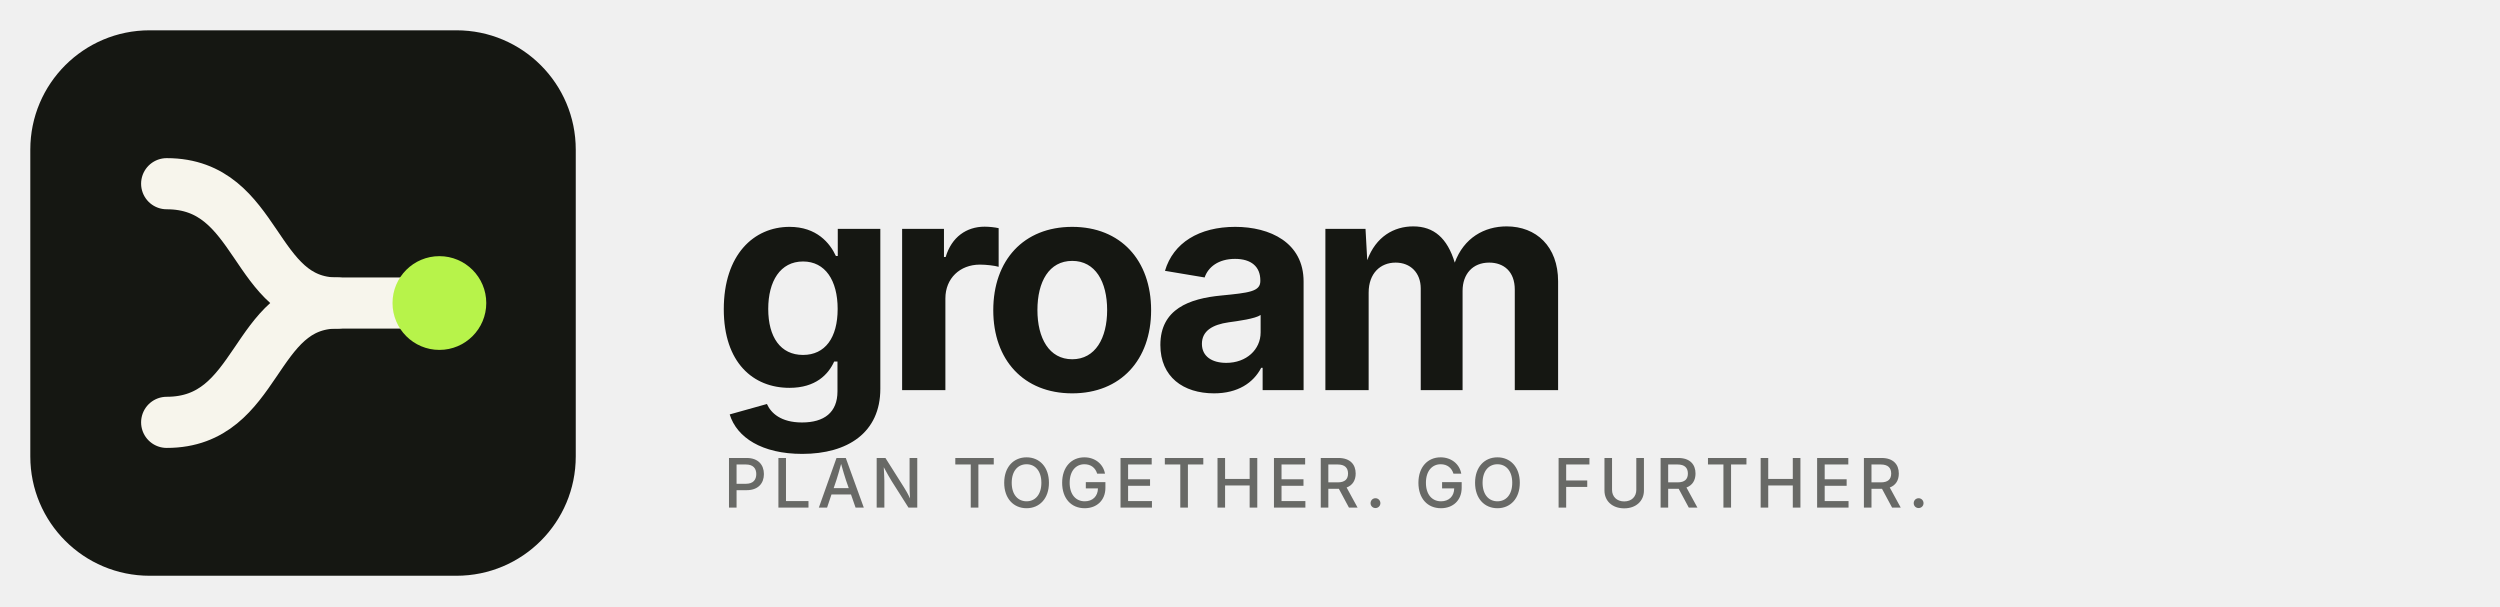
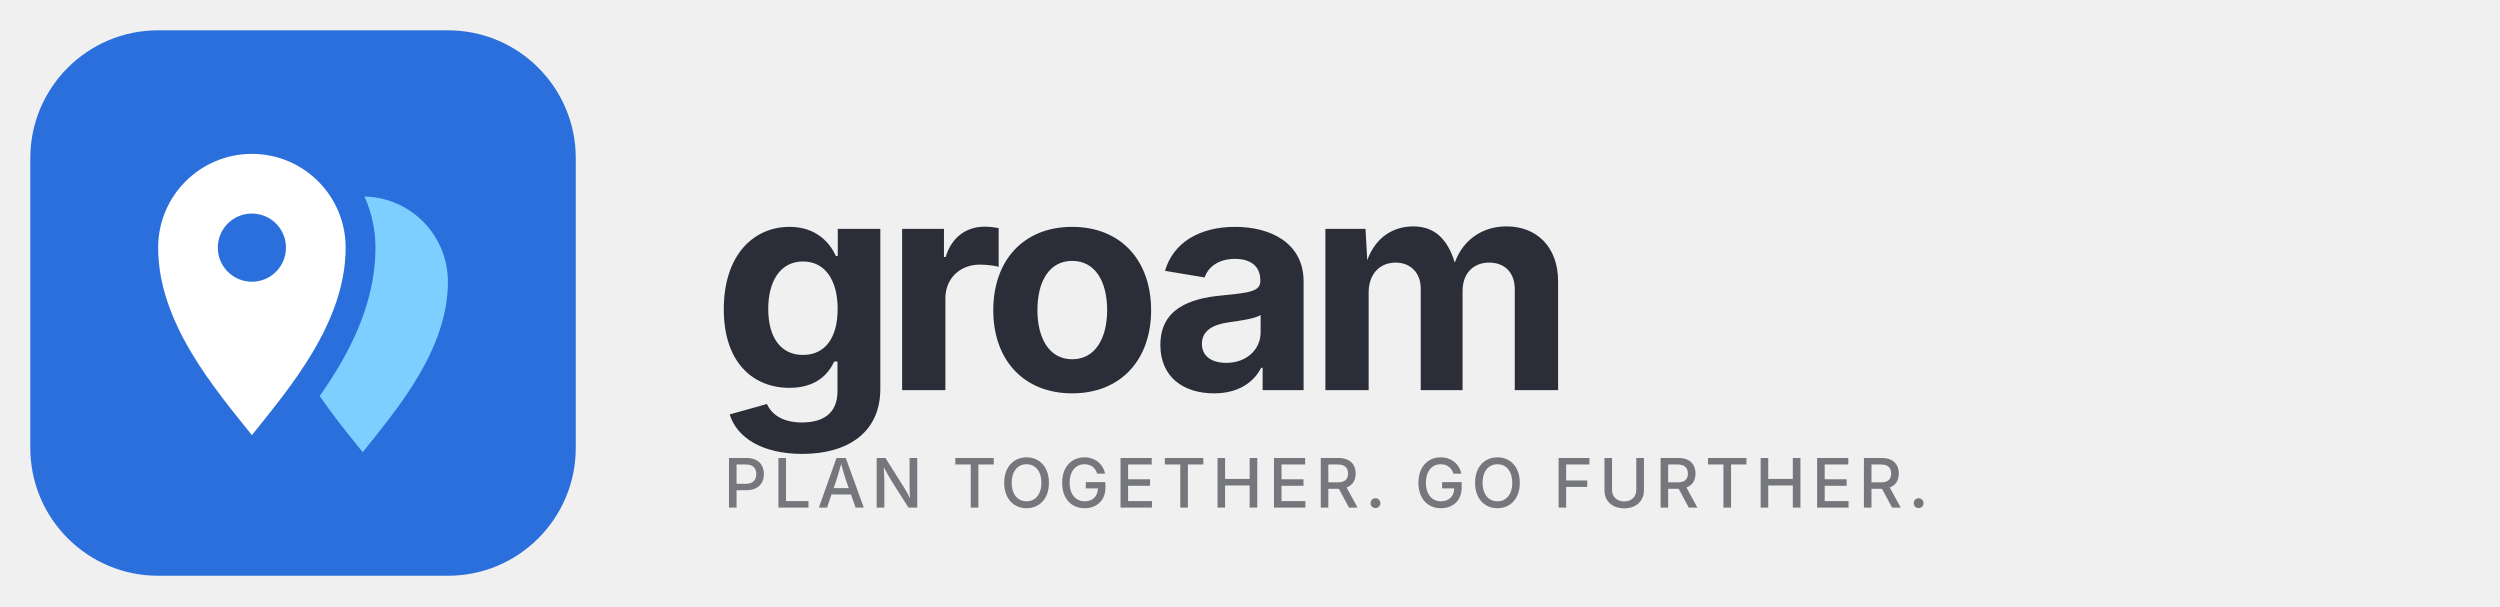
<svg xmlns="http://www.w3.org/2000/svg" viewBox="0 0 660 160" fill="none">
-   <rect x="8" y="8" width="144" height="144" rx="31.5" fill="#151712" />
-   <path d="M16 18C27 18 26 32 36 32H48" stroke="#f7f5ec" stroke-width="6" stroke-linecap="round" stroke-linejoin="round" transform="translate(8 8) scale(2.25)" />
-   <path d="M16 46C27 46 26 32 36 32" stroke="#f7f5ec" stroke-width="6" stroke-linecap="round" stroke-linejoin="round" transform="translate(8 8) scale(2.25)" />
-   <circle cx="116" cy="80" r="12.375" fill="#b7f34a" />
-   <text x="188" y="103" fill="#151712" font-family="Google Sans Flex, Inter, ui-sans-serif, system-ui, sans-serif" font-size="78" font-weight="650" letter-spacing="-4">groam</text>
-   <text x="191" y="134" fill="#151712" fill-opacity="0.62" font-family="Google Sans Flex, Inter, ui-sans-serif, system-ui, sans-serif" font-size="18" font-weight="550" letter-spacing="1.5">PLAN TOGETHER. GO FURTHER.</text>
+   <svg x="8" y="8" width="144" height="144" viewBox="0 0 64 64">
+     <defs>
+       <mask id="groam-lockup-light-gap" maskUnits="userSpaceOnUse" x="0" y="0" width="64" height="64">
+         <rect width="64" height="64" fill="#ffffff" />
+         <path d="M26 47.5C21.6 42 15 34.3 15 25.5A11 11 0 1 1 37 25.5C37 34.3 30.4 42 26 47.5Z" fill="#000000" stroke="#000000" stroke-width="7" stroke-linejoin="round" />
+       </mask>
+     </defs>
+     <rect width="64" height="64" rx="15" fill="#2a6fdb" />
+     <path d="M39 49.5C35 44.5 29 37.5 29 29.5A10 10 0 1 1 49 29.5C49 37.5 43 44.5 39 49.5Z" fill="#7dcfff" mask="url(#groam-lockup-light-gap)" />
+     <path d="M26 47.5C21.6 42 15 34.3 15 25.5A11 11 0 1 1 37 25.5C37 34.3 30.4 42 26 47.5ZM22 25.5A4 4 0 1 0 30 25.5A4 4 0 1 0 22 25.5Z" fill="#ffffff" fill-rule="evenodd" />
+   </svg>
+   <text x="188" y="103" fill="#2b2e38" font-family="Google Sans Flex, Inter, ui-sans-serif, system-ui, sans-serif" font-size="78" font-weight="650" letter-spacing="-4">groam</text>
+   <text x="191" y="134" fill="#2b2e38" fill-opacity="0.62" font-family="Google Sans Flex, Inter, ui-sans-serif, system-ui, sans-serif" font-size="18" font-weight="550" letter-spacing="1.5">PLAN TOGETHER. GO FURTHER.</text>
</svg>
